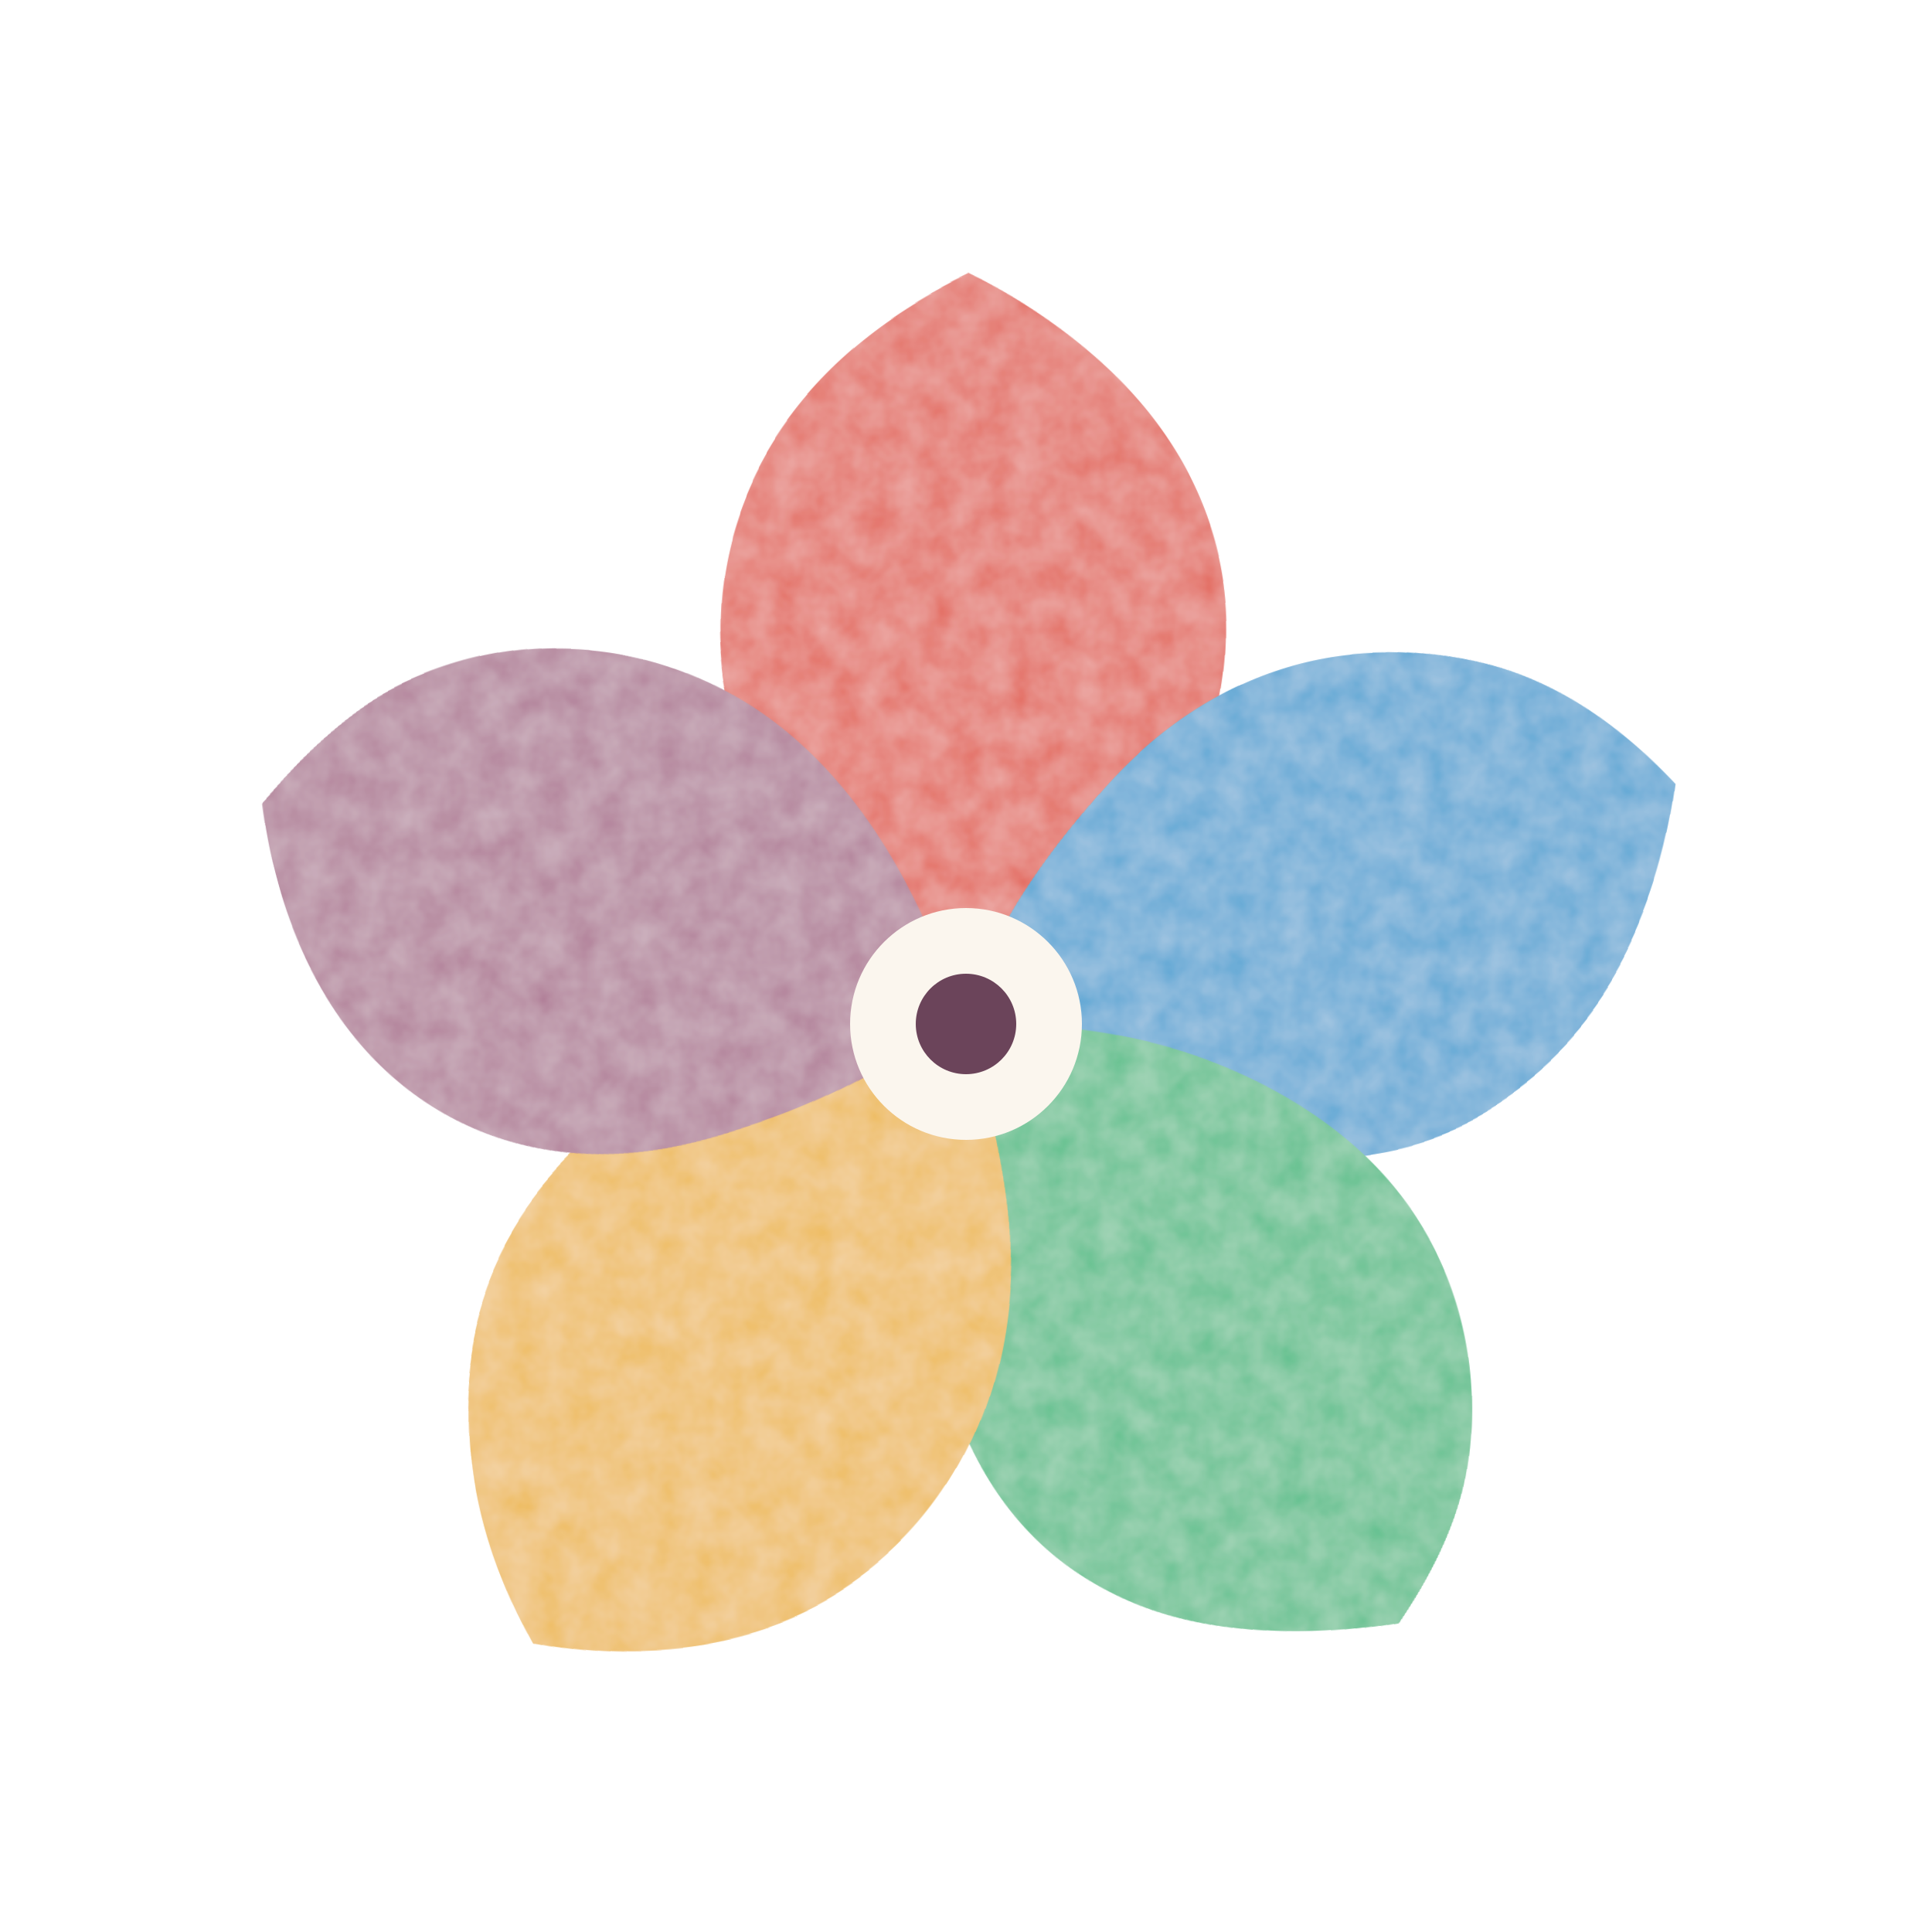
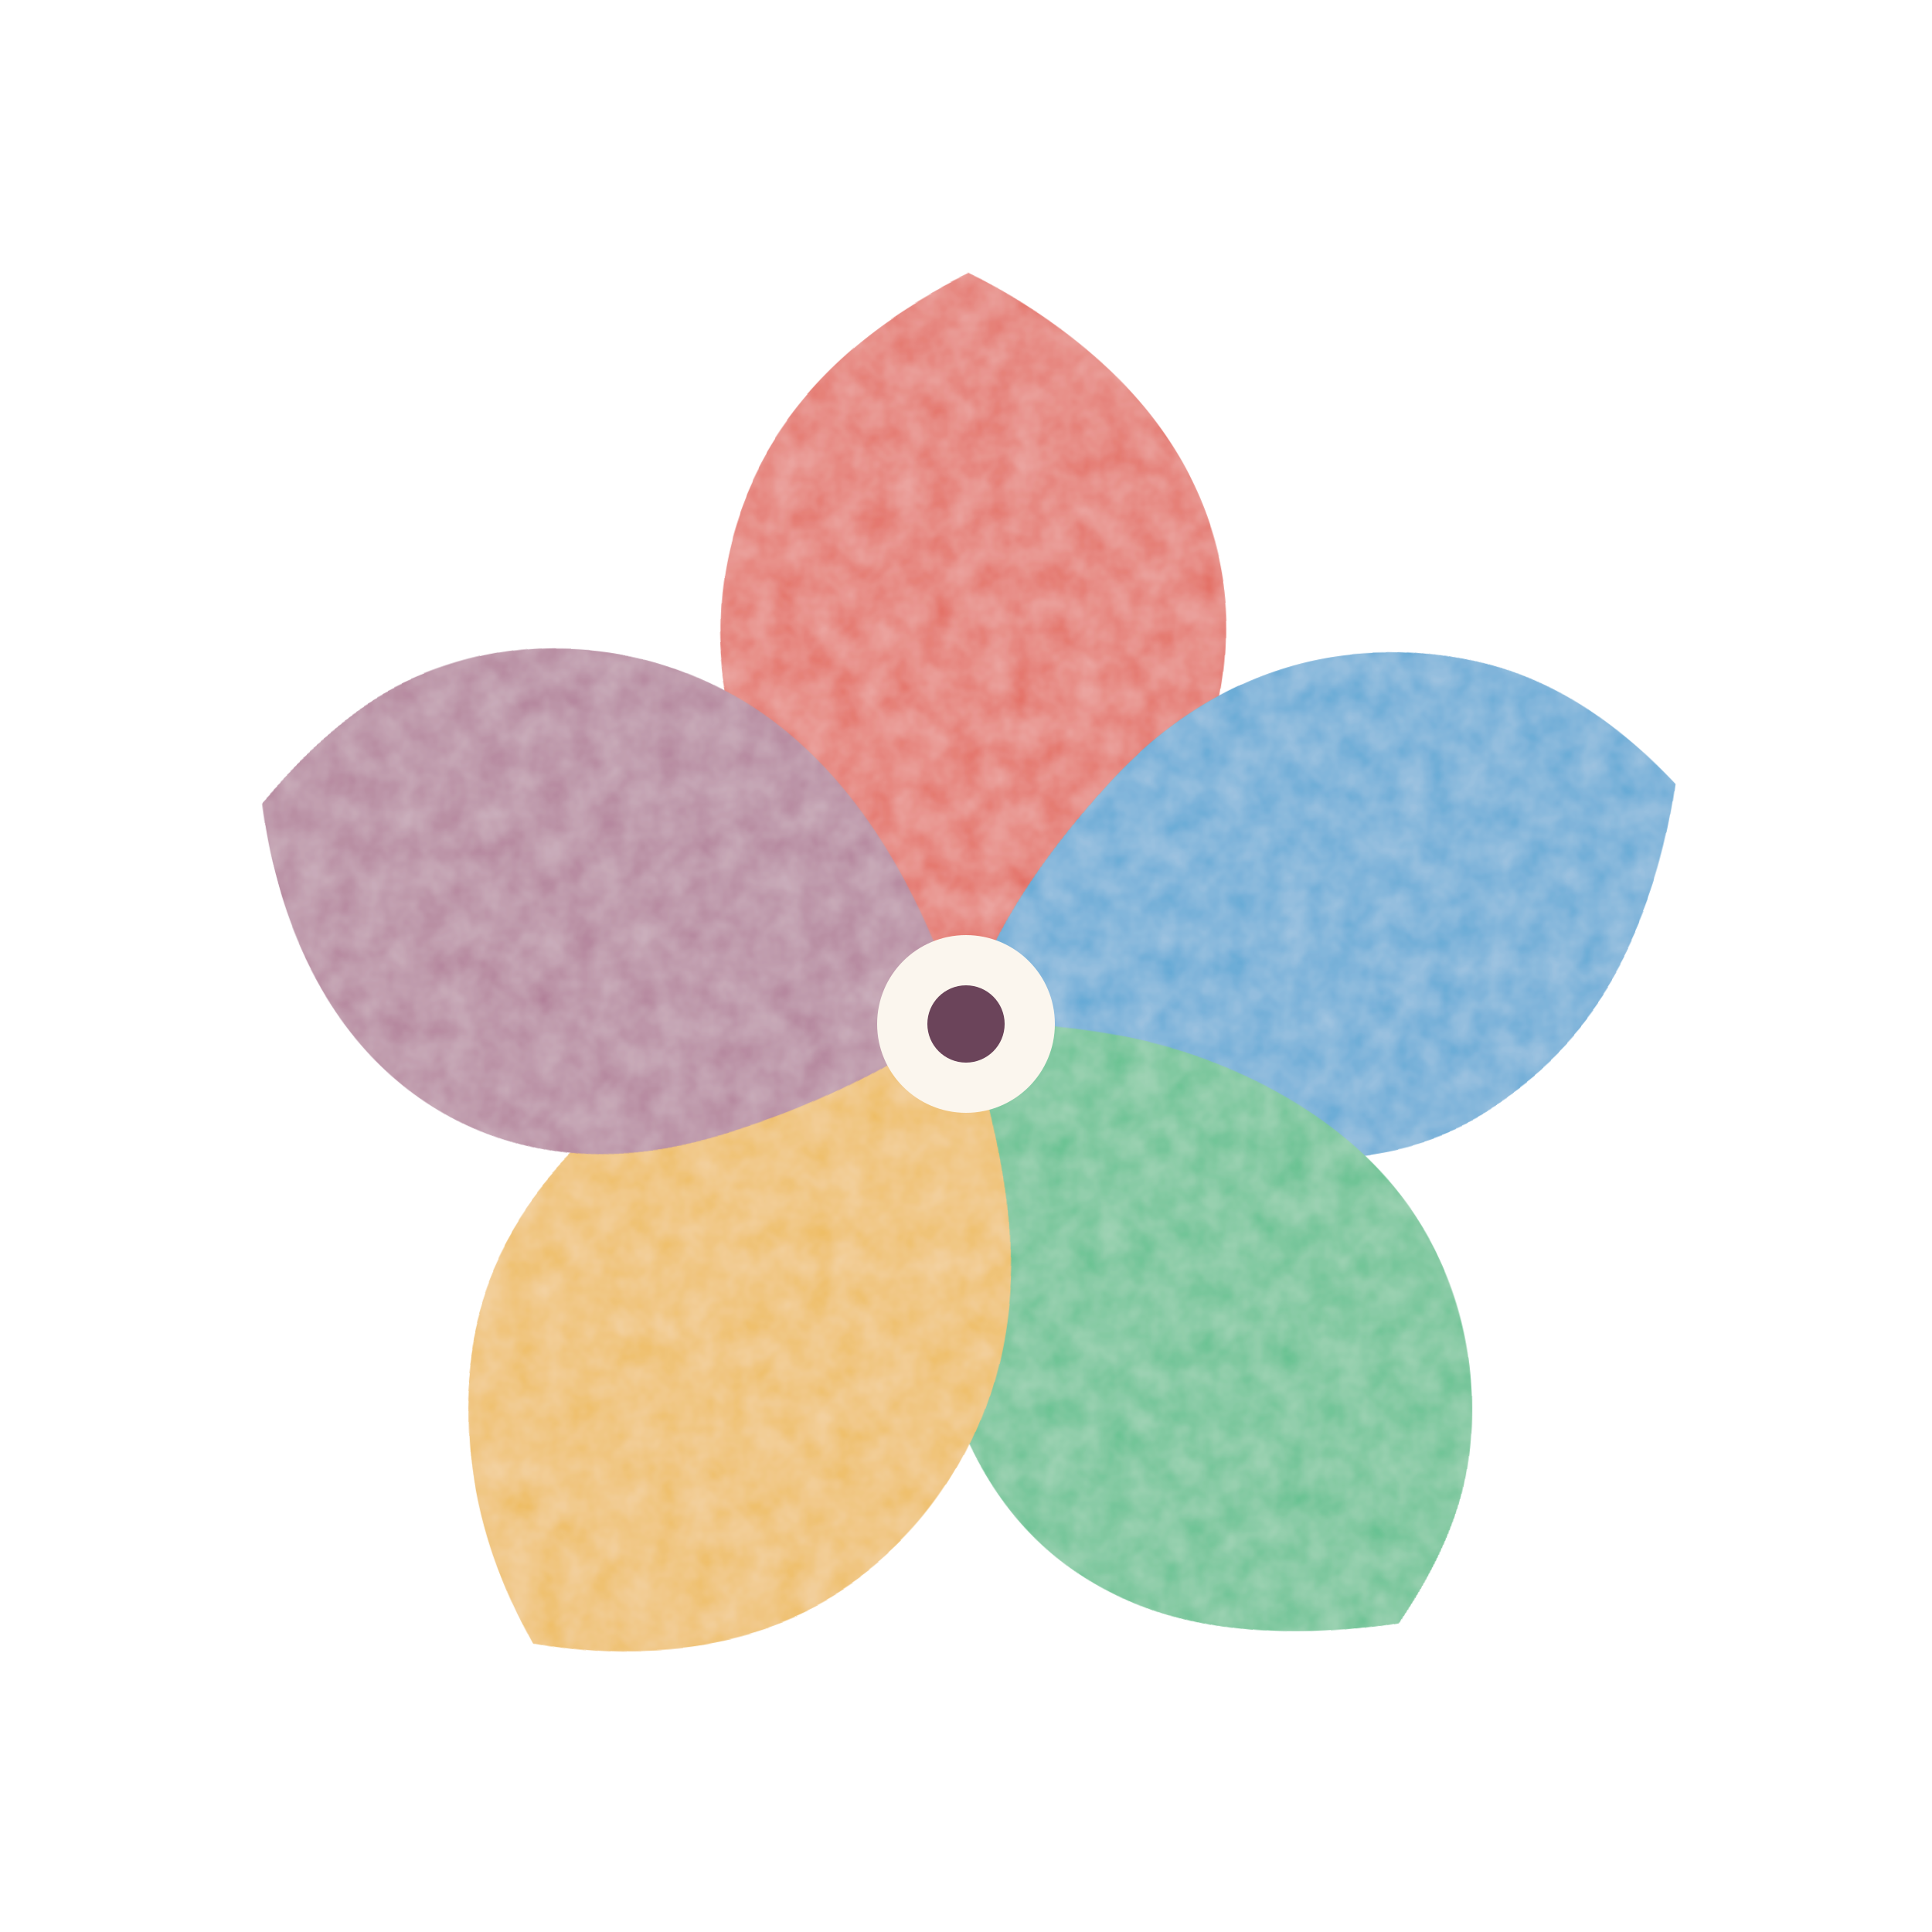
<svg xmlns="http://www.w3.org/2000/svg" viewBox="0 0 100 100" role="img" aria-label="Bloom logo">
  <defs>
    <filter id="riso" x="-30%" y="-30%" width="160%" height="160%">
      <feTurbulence type="fractalNoise" baseFrequency="0.026" numOctaves="2" seed="9" result="warp" />
      <feDisplacementMap in="SourceGraphic" in2="warp" scale="3.4" result="disp" />
      <feTurbulence type="fractalNoise" baseFrequency="0.65" numOctaves="3" seed="4" result="speck" />
      <feColorMatrix in="speck" type="matrix" values="0 0 0 0 1  0 0 0 0 1  0 0 0 0 1  0 0 0 0.3 0" result="light" />
      <feComposite in="light" in2="disp" operator="in" result="grain" />
      <feMerge>
        <feMergeNode in="disp" />
        <feMergeNode in="grain" />
      </feMerge>
    </filter>
  </defs>
  <g filter="url(#riso)">
    <path d="M0 0 C-18 -12.5 -16.6 -31.2 0 -39 C16.6 -31.2 18 -12.5 0 0 Z" fill="#E36A5E" transform="translate(50 53) rotate(0) scale(1)" />
    <path d="M0 0 C-18 -12.5 -16.6 -31.2 0 -39 C16.6 -31.2 18 -12.5 0 0 Z" fill="#5AA6D4" transform="translate(50 53) rotate(72) scale(1)" />
    <path d="M0 0 C-18 -12.5 -16.6 -31.2 0 -39 C16.6 -31.2 18 -12.5 0 0 Z" fill="#5FC08D" transform="translate(50 53) rotate(144) scale(1)" />
    <path d="M0 0 C-18 -12.5 -16.6 -31.2 0 -39 C16.6 -31.2 18 -12.5 0 0 Z" fill="#EEBB5C" transform="translate(50 53) rotate(216) scale(1)" />
    <path d="M0 0 C-18 -12.5 -16.6 -31.2 0 -39 C16.6 -31.2 18 -12.5 0 0 Z" fill="#B17F98" transform="translate(50 53) rotate(288) scale(1)" />
  </g>
-   <circle cx="50" cy="53" r="6" fill="#FBF6EE" />
-   <circle cx="50" cy="53" r="2.6" fill="#6B445A" />
+   <circle cx="50" cy="53" r="4.6" fill="#FBF6EE" />
+   <circle cx="50" cy="53" r="2" fill="#6B445A" />
</svg>
